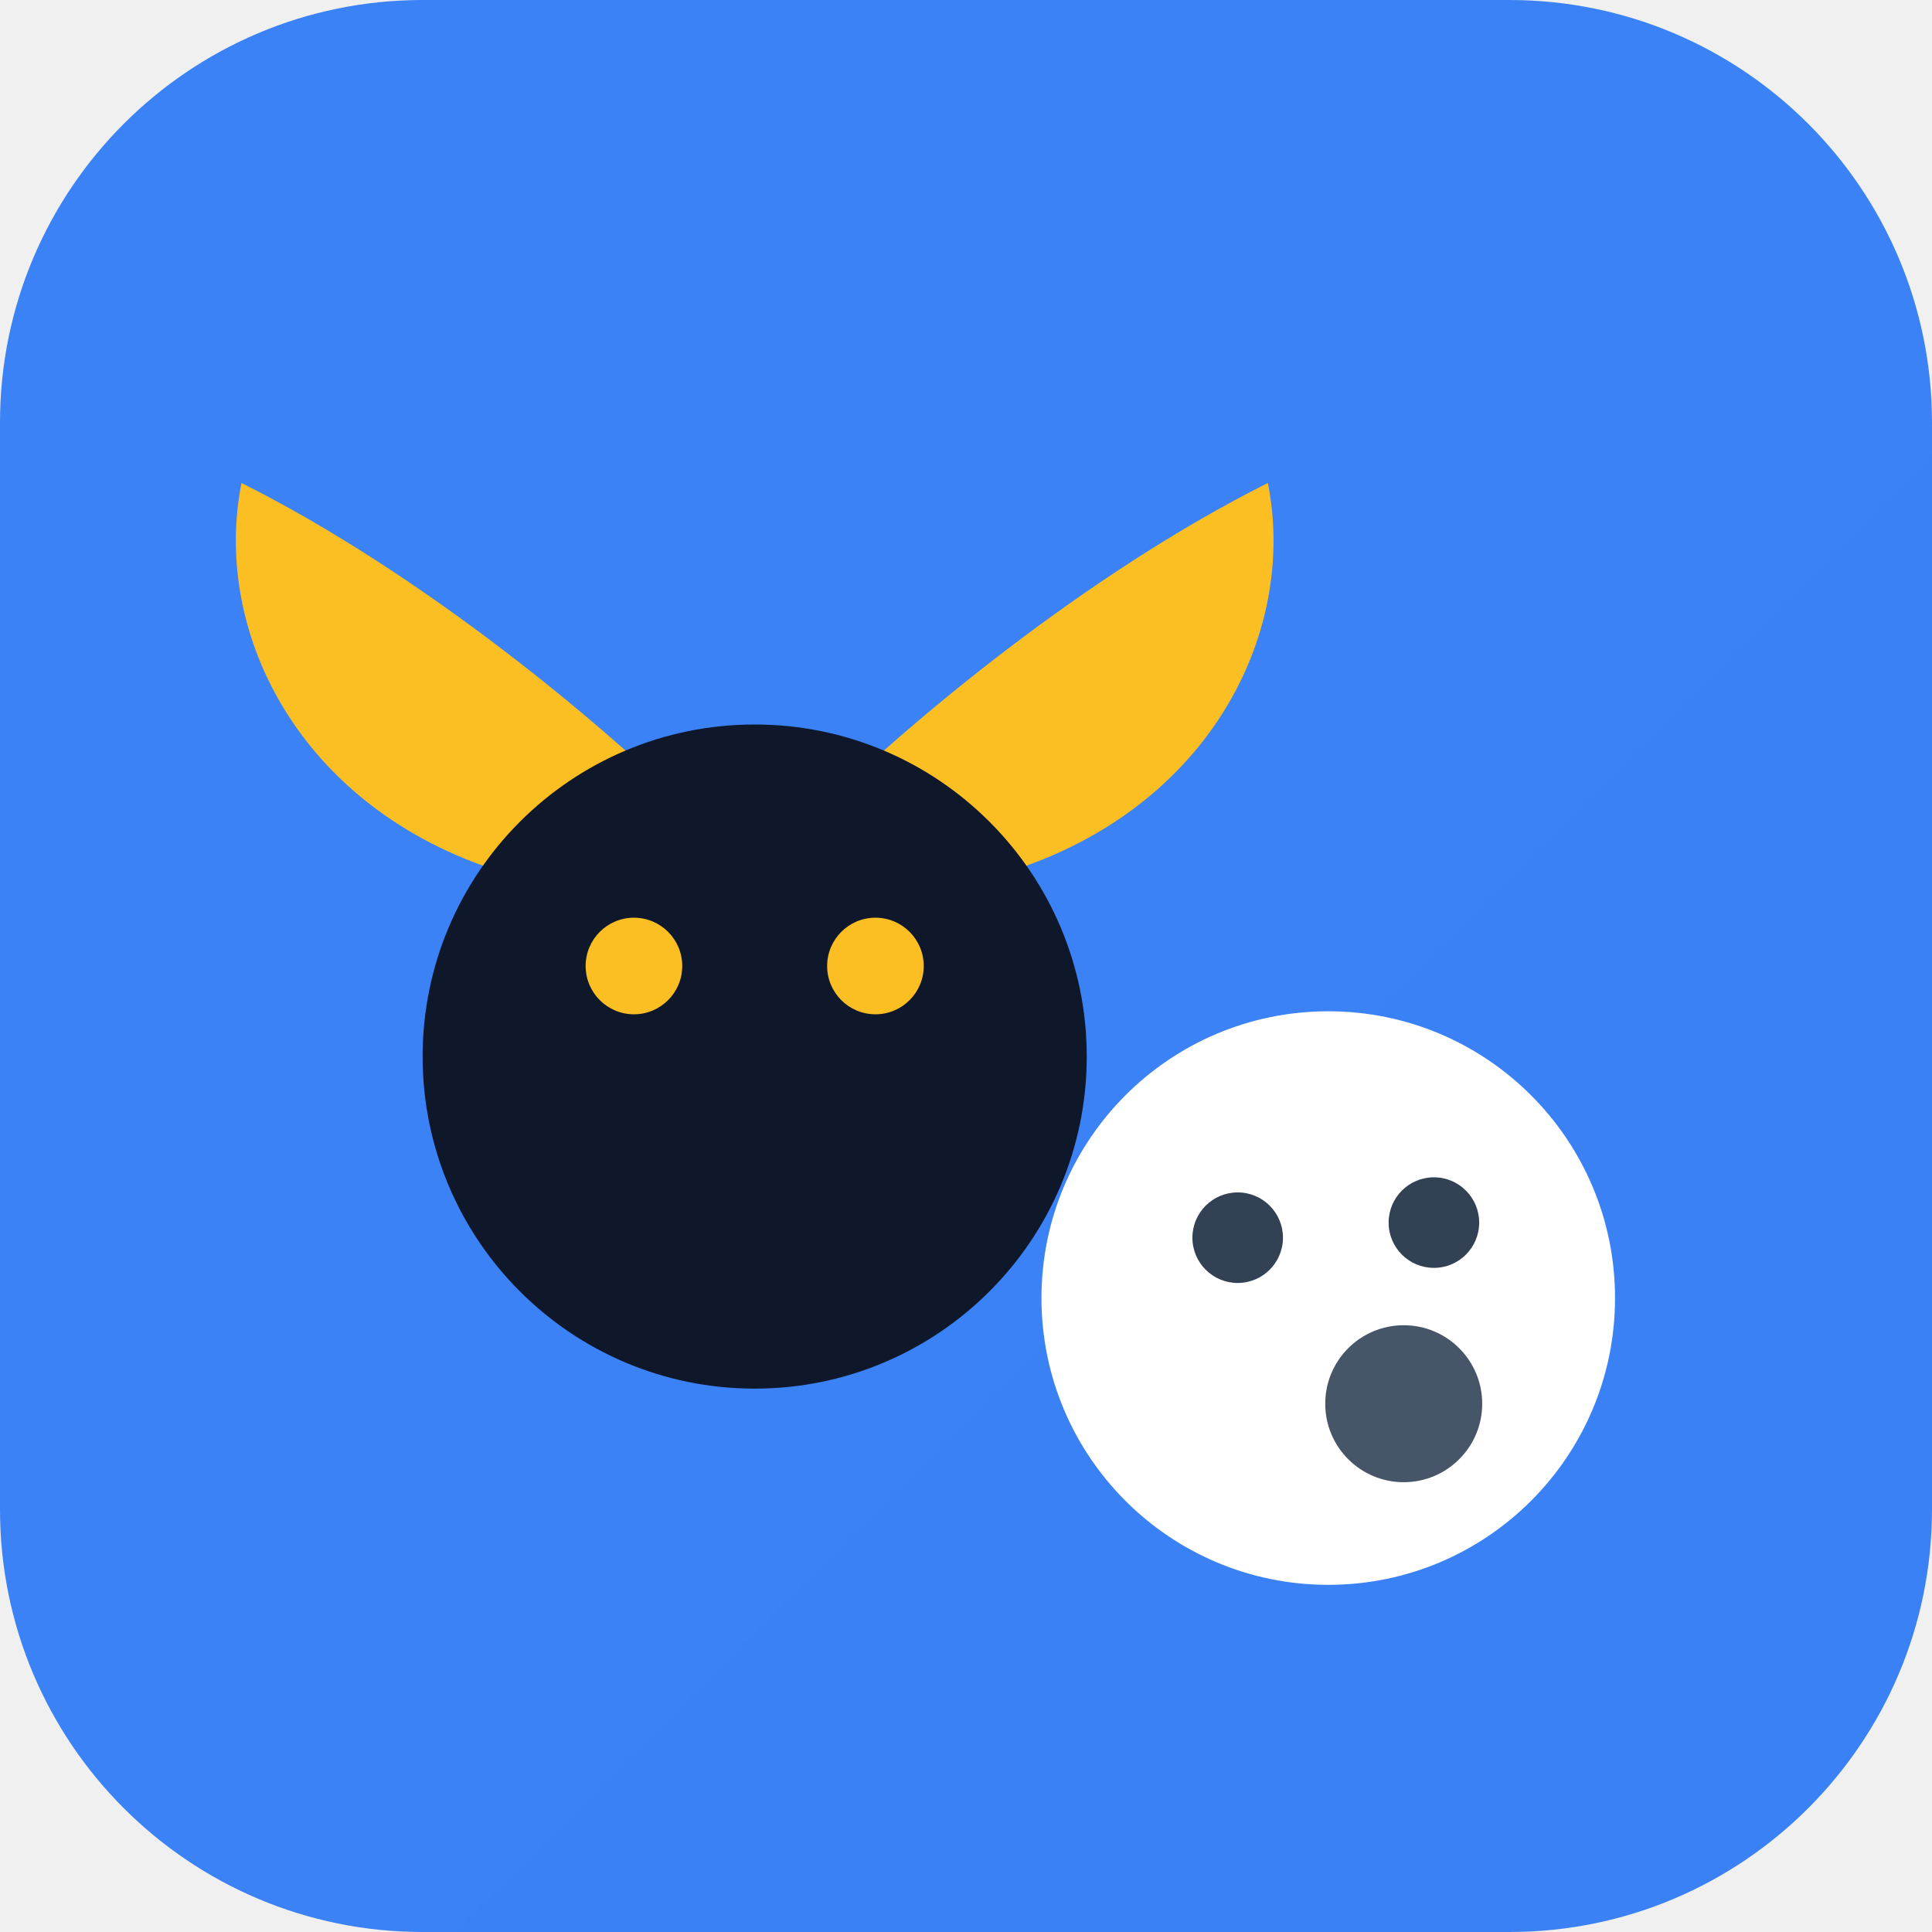
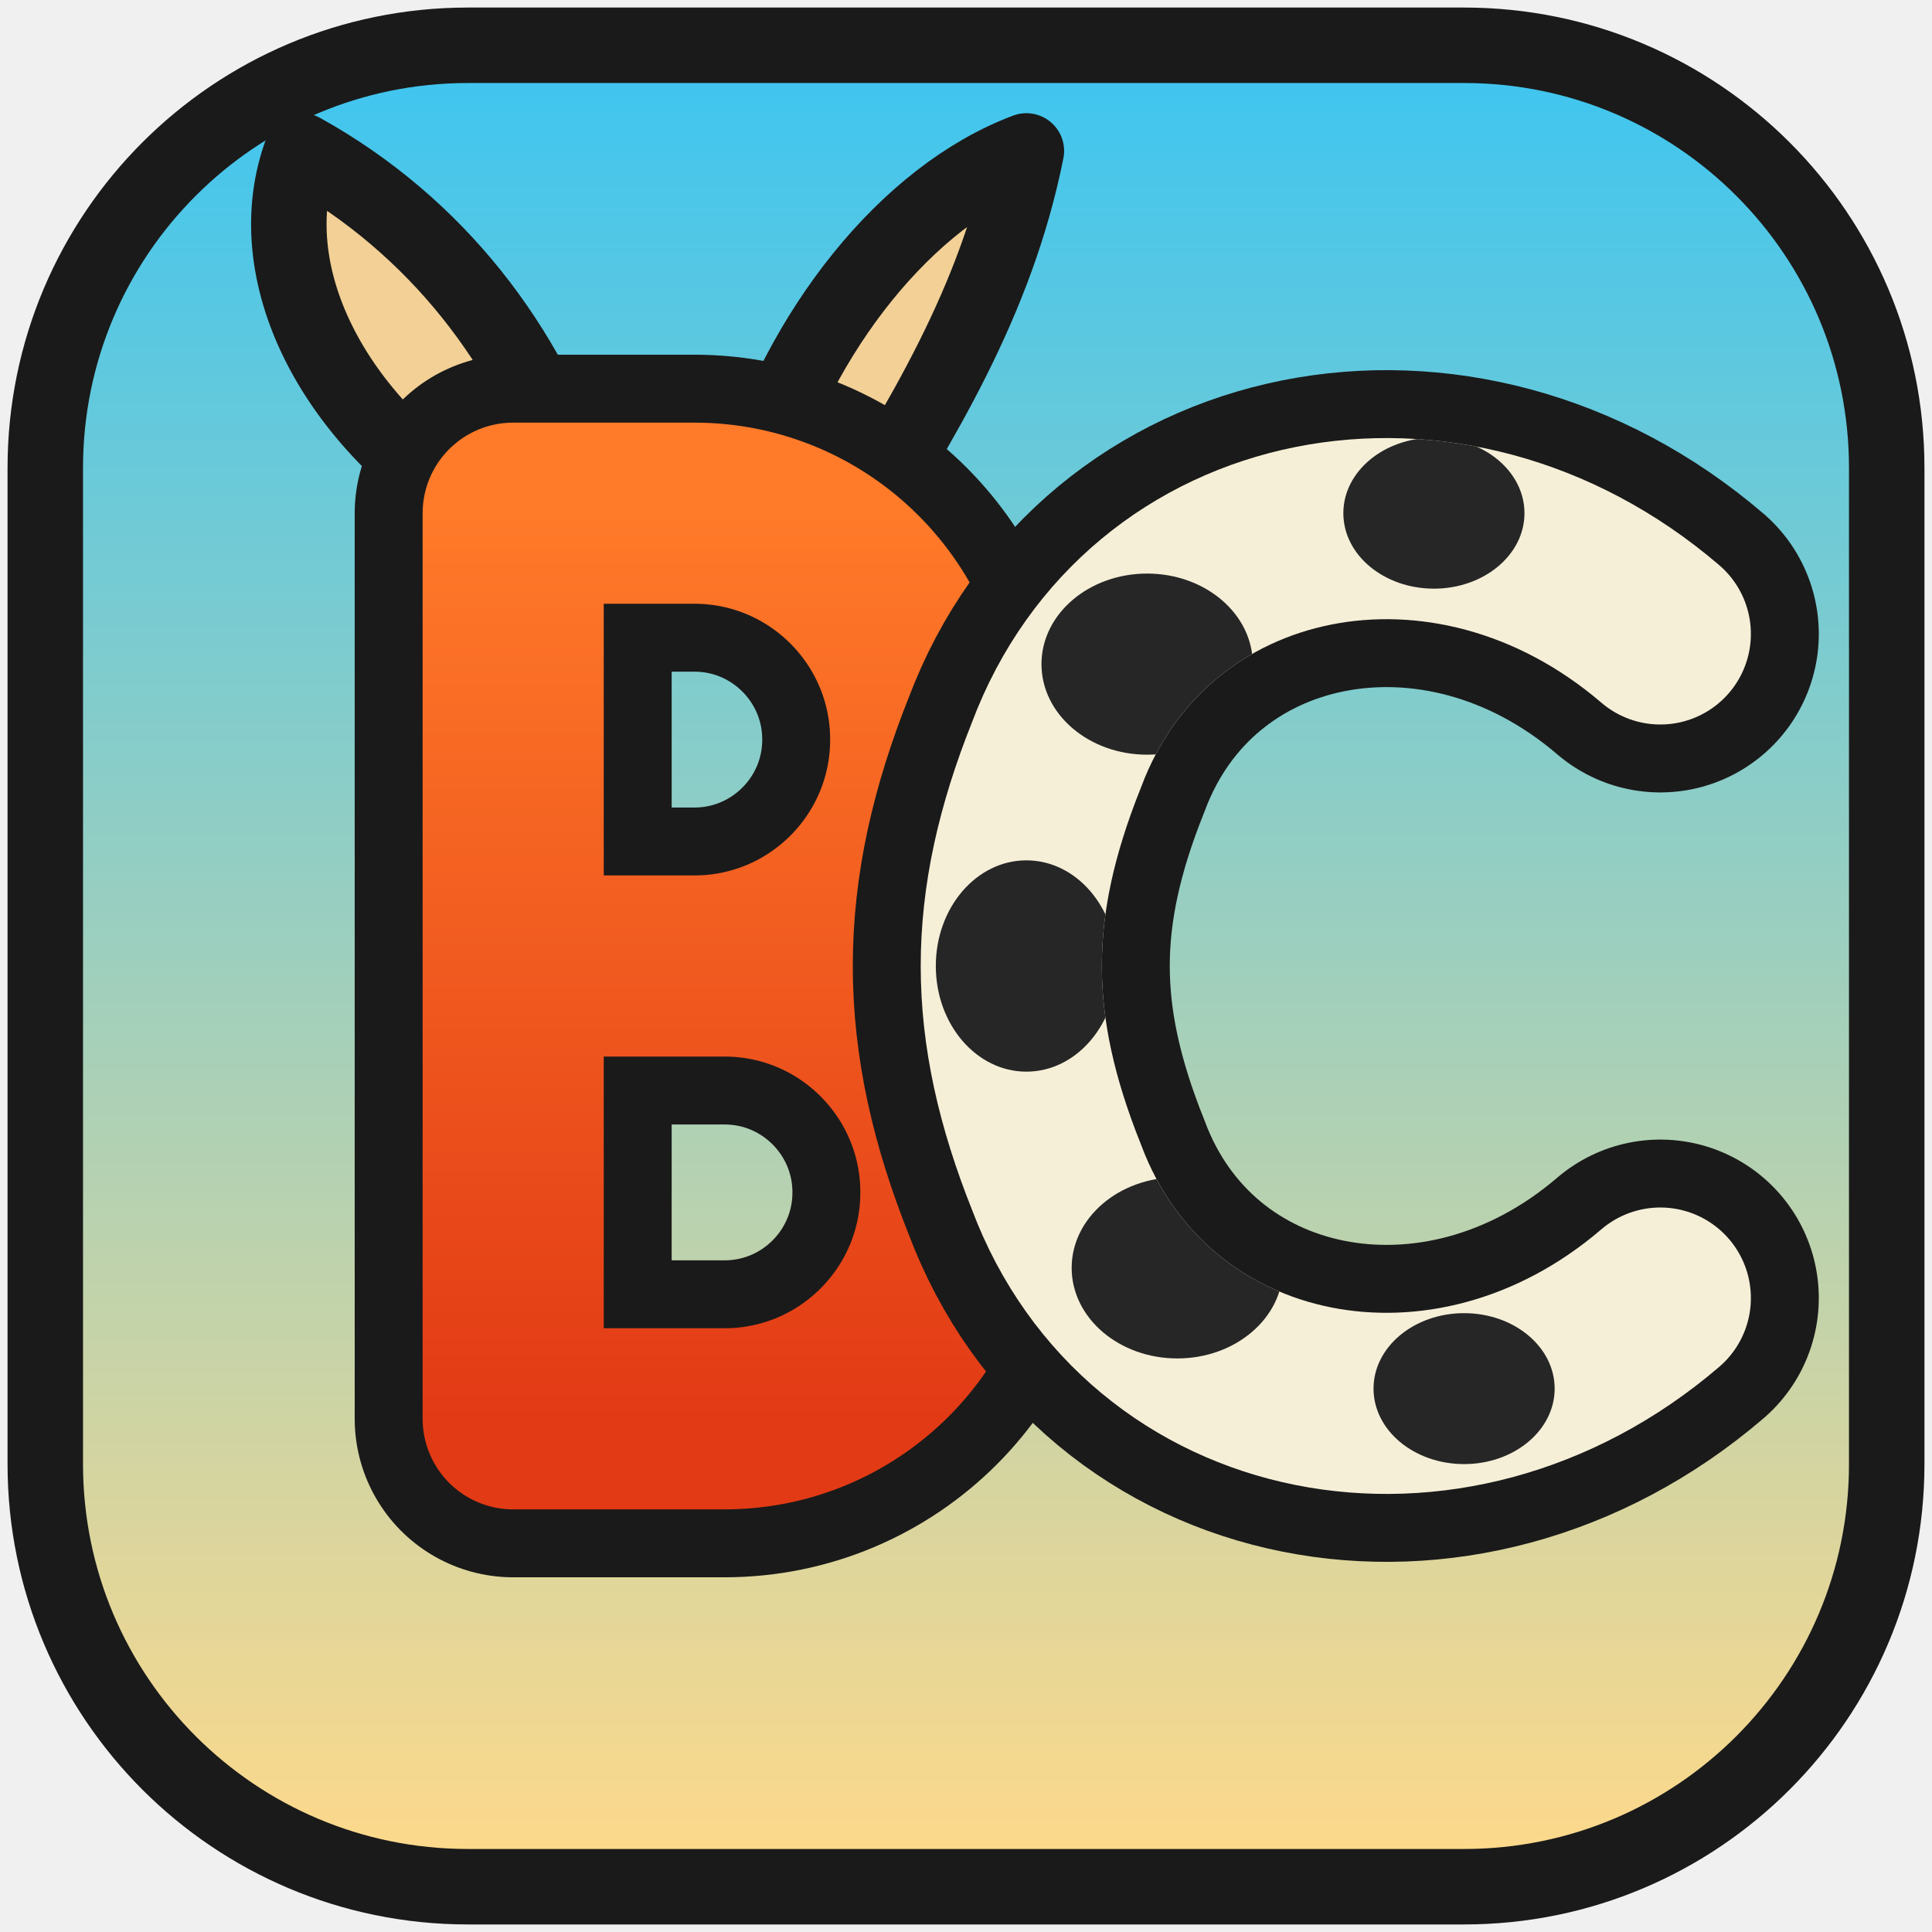
- <svg xmlns="http://www.w3.org/2000/svg" viewBox="0 0 64 64">
+ <svg xmlns="http://www.w3.org/2000/svg" viewBox="0 0 128 128" width="128" height="128" role="img" aria-label="Bulls and Cows favicon">
  <defs>
-     <linearGradient id="bg" x1="0" y1="0" x2="64" y2="64">
-       <stop offset="0" stop-color="#3b82f6" />
-       <stop offset="1" stop-color="#1d4ed8" />
+     <linearGradient id="sky" x1="0" y1="0" x2="0" y2="1">
+       <stop offset="0" stop-color="#3EC5F0" />
+       <stop offset="1" stop-color="#FFD98A" />
    </linearGradient>
+     <linearGradient id="bull" x1="0" y1="0" x2="0" y2="1">
+       <stop offset="0" stop-color="#FF7A29" />
+       <stop offset="1" stop-color="#E23A15" />
+     </linearGradient>
+     <mask id="cMask">
+       <path d="M110 42 C96 30 76 34 70 50 C66 60 66 68 70 78 C76 94 96 98 110 86" fill="none" stroke="#fff" stroke-width="12" stroke-linecap="round" />
+     </mask>
  </defs>
-   <rect width="64" height="64" rx="14" fill="url(#bg)" />
-   <path d="M17 29C10 27 7 21 8 16c6 3 12 8 15 11z" fill="#fbbf24" />
-   <path d="M33 29c7-2 10-8 9-13-6 3-12 8-15 11z" fill="#fbbf24" />
-   <circle cx="25" cy="35" r="11" fill="#0f172a" />
-   <circle cx="21" cy="32" r="1.6" fill="#fbbf24" />
-   <circle cx="29" cy="32" r="1.6" fill="#fbbf24" />
-   <circle cx="44" cy="43" r="9.5" fill="#fff" />
-   <circle cx="46.5" cy="46.5" r="2.6" fill="#475569" />
-   <circle cx="41" cy="41" r="1.5" fill="#334155" />
-   <circle cx="47.5" cy="40.5" r="1.5" fill="#334155" />
+   <rect x="3" y="3" width="122" height="122" rx="28" fill="url(#sky)" stroke="#1A1A1A" stroke-width="5" />
+   <path d="M32 34 C22 28 17 18 20 10 C29 15 35 23 38 32 Z" fill="#F2D096" stroke="#1A1A1A" stroke-width="5" stroke-linejoin="round" />
+   <path d="M50 32 C53 22 60 13 68 10 C66 20 61 28 56 36 Z" fill="#F2D096" stroke="#1A1A1A" stroke-width="5" stroke-linejoin="round" />
+   <path d="M34 34 V94 M34 34 H46 A15 15 0 0 1 46 64 H34 M34 64 H48 A15 15 0 0 1 48 94 H34" fill="none" stroke="#1A1A1A" stroke-width="21" stroke-linecap="round" stroke-linejoin="round" />
+   <path d="M34 34 V94 M34 34 H46 A15 15 0 0 1 46 64 H34 M34 64 H48 A15 15 0 0 1 48 94 H34" fill="none" stroke="url(#bull)" stroke-width="12" stroke-linecap="round" stroke-linejoin="round" />
+   <path d="M110 42 C96 30 76 34 70 50 C66 60 66 68 70 78 C76 94 96 98 110 86" fill="none" stroke="#1A1A1A" stroke-width="21" stroke-linecap="round" />
+   <path d="M110 42 C96 30 76 34 70 50 C66 60 66 68 70 78 C76 94 96 98 110 86" fill="none" stroke="#F6EFD8" stroke-width="12" stroke-linecap="round" />
+   <g mask="url(#cMask)" fill="#262626">
+     <ellipse cx="76" cy="44" rx="7" ry="6" />
+     <ellipse cx="68" cy="64" rx="6" ry="7" />
+     <ellipse cx="78" cy="84" rx="7" ry="6" />
+     <ellipse cx="95" cy="34" rx="6" ry="5" />
+     <ellipse cx="97" cy="92" rx="6" ry="5" />
+   </g>
</svg>
